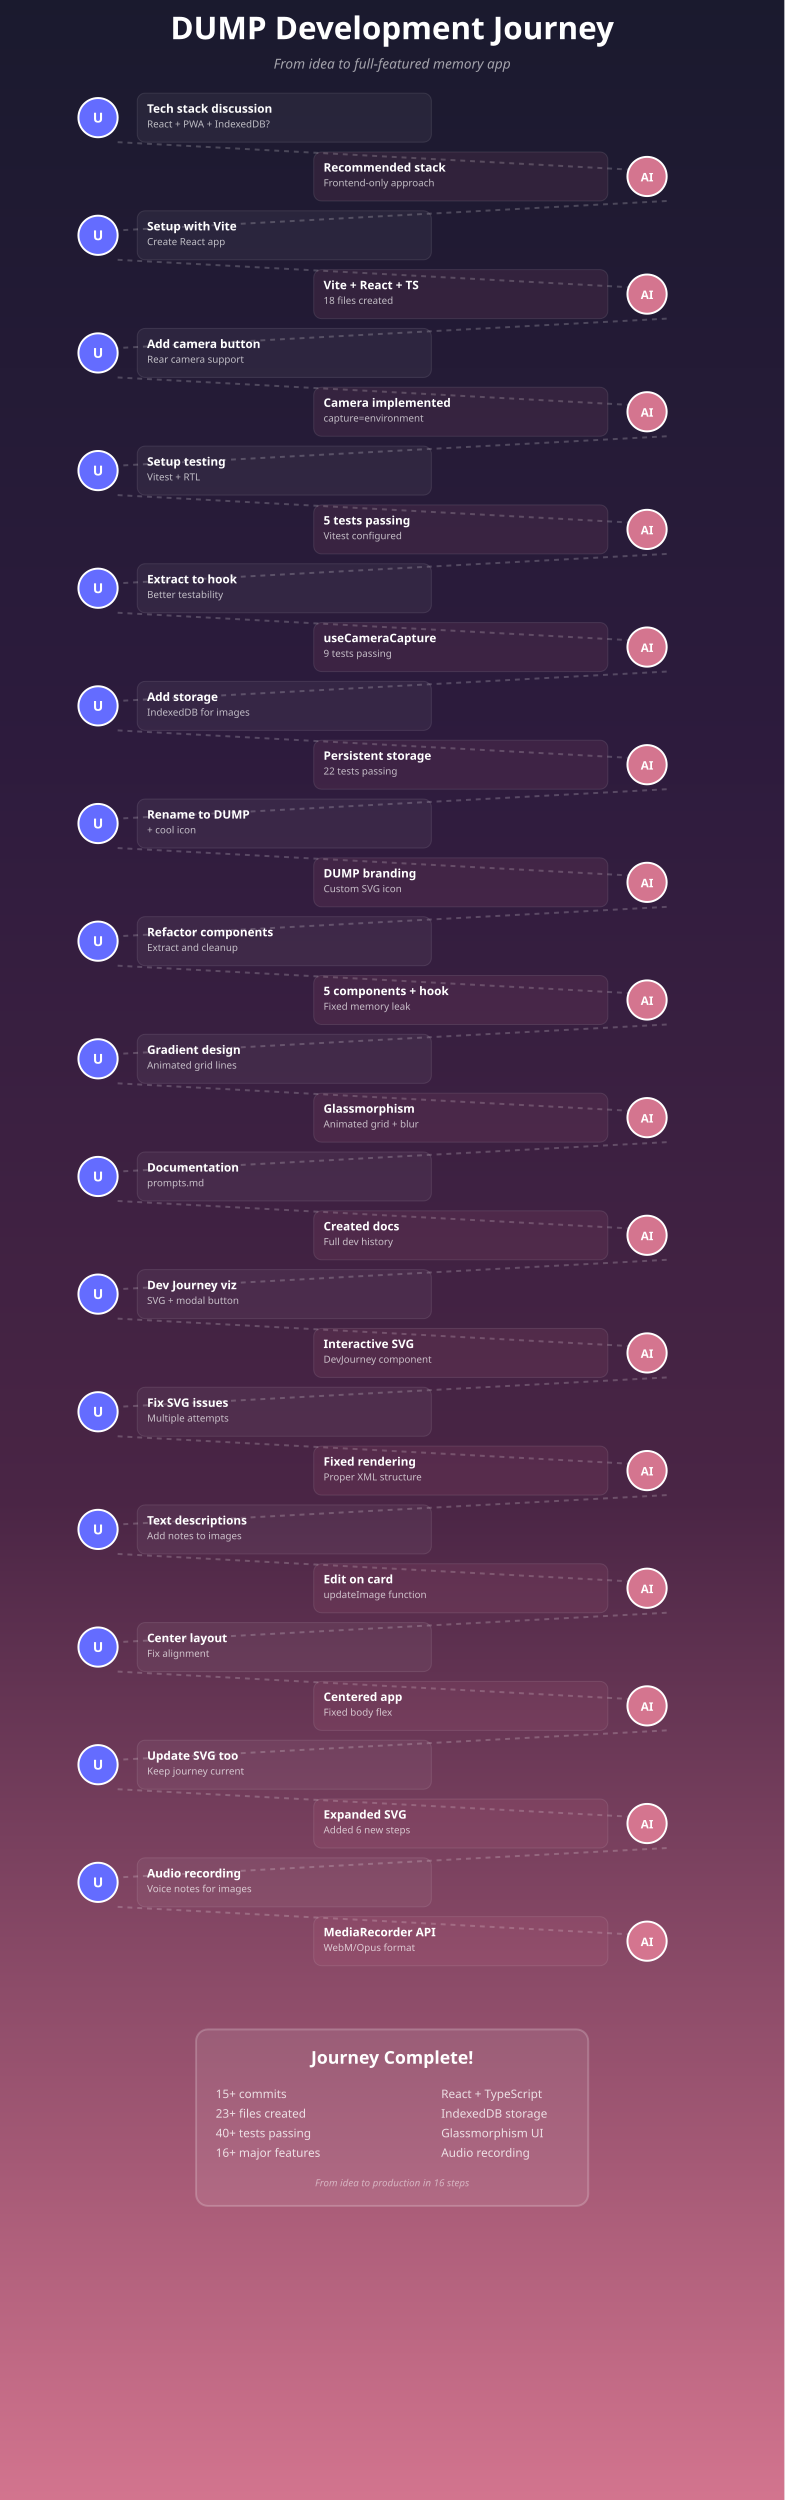
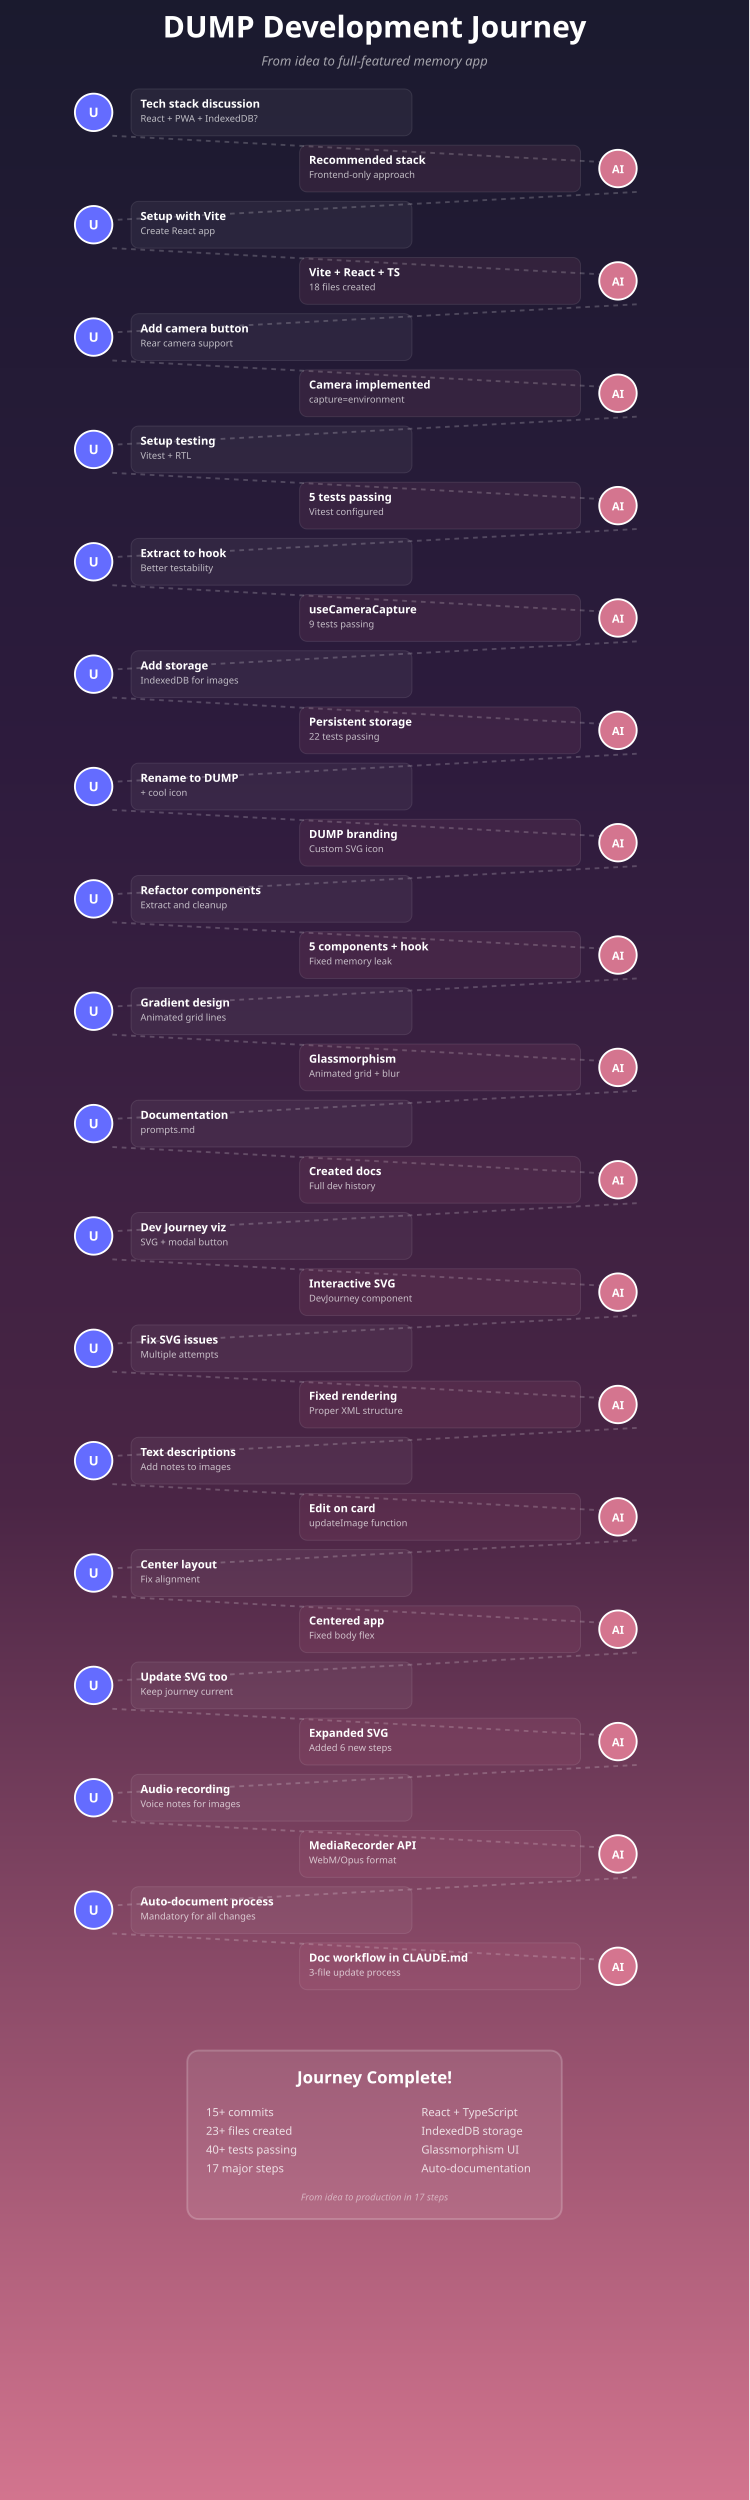
- <svg xmlns="http://www.w3.org/2000/svg" viewBox="0 0 800 2550" width="800" height="2550">
+ <svg xmlns="http://www.w3.org/2000/svg" viewBox="0 0 800 2670" width="800" height="2670">
  <defs>
    <linearGradient id="bgGradient" x1="0%" y1="0%" x2="0%" y2="100%">
      <stop offset="0%" style="stop-color:#1a1a2e;stop-opacity:1" />
      <stop offset="30%" style="stop-color:#2d1b3d;stop-opacity:1" />
      <stop offset="60%" style="stop-color:#4a2545;stop-opacity:1" />
      <stop offset="100%" style="stop-color:#d4758f;stop-opacity:1" />
    </linearGradient>
  </defs>
-   <rect width="800" height="2550" fill="url(#bgGradient)" />
+   <rect width="800" height="2670" fill="url(#bgGradient)" />
  <text x="400" y="40" font-size="32" font-weight="900" fill="#fff" text-anchor="middle" font-family="system-ui, sans-serif">
    DUMP Development Journey
  </text>
  <text x="400" y="70" font-size="14" fill="rgba(255,255,255,0.6)" text-anchor="middle" font-style="italic" font-family="system-ui, sans-serif">
    From idea to full-featured memory app
  </text>
  <g transform="translate(100, 120)">
    <circle r="20" fill="#646cff" stroke="#fff" stroke-width="2" />
    <text x="0" y="5" font-size="14" fill="#fff" text-anchor="middle" font-weight="bold" font-family="system-ui, sans-serif">U</text>
    <rect x="40" y="-25" width="300" height="50" rx="8" fill="rgba(255,255,255,0.05)" stroke="rgba(255,255,255,0.1)" />
    <text x="50" y="-5" font-size="12" fill="#fff" font-weight="600" font-family="system-ui, sans-serif">Tech stack discussion</text>
    <text x="50" y="10" font-size="10" fill="rgba(255,255,255,0.7)" font-family="system-ui, sans-serif">React + PWA + IndexedDB?</text>
  </g>
  <line x1="120" y1="145" x2="680" y2="175" stroke="rgba(255,255,255,0.2)" stroke-width="2" stroke-dasharray="5,5" />
  <g transform="translate(660, 180)">
    <circle r="20" fill="#d4758f" stroke="#fff" stroke-width="2" />
    <text x="0" y="5" font-size="12" fill="#fff" text-anchor="middle" font-weight="bold" font-family="system-ui, sans-serif">AI</text>
    <rect x="-340" y="-25" width="300" height="50" rx="8" fill="rgba(212,117,143,0.1)" stroke="rgba(255,255,255,0.1)" />
    <text x="-330" y="-5" font-size="12" fill="#fff" font-weight="600" font-family="system-ui, sans-serif">Recommended stack</text>
    <text x="-330" y="10" font-size="10" fill="rgba(255,255,255,0.7)" font-family="system-ui, sans-serif">Frontend-only approach</text>
  </g>
  <line x1="680" y1="205" x2="120" y2="235" stroke="rgba(255,255,255,0.2)" stroke-width="2" stroke-dasharray="5,5" />
  <g transform="translate(100, 240)">
    <circle r="20" fill="#646cff" stroke="#fff" stroke-width="2" />
    <text x="0" y="5" font-size="14" fill="#fff" text-anchor="middle" font-weight="bold" font-family="system-ui, sans-serif">U</text>
    <rect x="40" y="-25" width="300" height="50" rx="8" fill="rgba(255,255,255,0.05)" stroke="rgba(255,255,255,0.1)" />
    <text x="50" y="-5" font-size="12" fill="#fff" font-weight="600" font-family="system-ui, sans-serif">Setup with Vite</text>
    <text x="50" y="10" font-size="10" fill="rgba(255,255,255,0.7)" font-family="system-ui, sans-serif">Create React app</text>
  </g>
  <line x1="120" y1="265" x2="680" y2="295" stroke="rgba(255,255,255,0.2)" stroke-width="2" stroke-dasharray="5,5" />
  <g transform="translate(660, 300)">
    <circle r="20" fill="#d4758f" stroke="#fff" stroke-width="2" />
    <text x="0" y="5" font-size="12" fill="#fff" text-anchor="middle" font-weight="bold" font-family="system-ui, sans-serif">AI</text>
    <rect x="-340" y="-25" width="300" height="50" rx="8" fill="rgba(212,117,143,0.1)" stroke="rgba(255,255,255,0.1)" />
    <text x="-330" y="-5" font-size="12" fill="#fff" font-weight="600" font-family="system-ui, sans-serif">Vite + React + TS</text>
    <text x="-330" y="10" font-size="10" fill="rgba(255,255,255,0.7)" font-family="system-ui, sans-serif">18 files created</text>
  </g>
  <line x1="680" y1="325" x2="120" y2="355" stroke="rgba(255,255,255,0.2)" stroke-width="2" stroke-dasharray="5,5" />
  <g transform="translate(100, 360)">
    <circle r="20" fill="#646cff" stroke="#fff" stroke-width="2" />
    <text x="0" y="5" font-size="14" fill="#fff" text-anchor="middle" font-weight="bold" font-family="system-ui, sans-serif">U</text>
    <rect x="40" y="-25" width="300" height="50" rx="8" fill="rgba(255,255,255,0.05)" stroke="rgba(255,255,255,0.1)" />
    <text x="50" y="-5" font-size="12" fill="#fff" font-weight="600" font-family="system-ui, sans-serif">Add camera button</text>
    <text x="50" y="10" font-size="10" fill="rgba(255,255,255,0.7)" font-family="system-ui, sans-serif">Rear camera support</text>
  </g>
  <line x1="120" y1="385" x2="680" y2="415" stroke="rgba(255,255,255,0.2)" stroke-width="2" stroke-dasharray="5,5" />
  <g transform="translate(660, 420)">
    <circle r="20" fill="#d4758f" stroke="#fff" stroke-width="2" />
    <text x="0" y="5" font-size="12" fill="#fff" text-anchor="middle" font-weight="bold" font-family="system-ui, sans-serif">AI</text>
    <rect x="-340" y="-25" width="300" height="50" rx="8" fill="rgba(212,117,143,0.1)" stroke="rgba(255,255,255,0.1)" />
    <text x="-330" y="-5" font-size="12" fill="#fff" font-weight="600" font-family="system-ui, sans-serif">Camera implemented</text>
    <text x="-330" y="10" font-size="10" fill="rgba(255,255,255,0.7)" font-family="system-ui, sans-serif">capture=environment</text>
  </g>
  <line x1="680" y1="445" x2="120" y2="475" stroke="rgba(255,255,255,0.2)" stroke-width="2" stroke-dasharray="5,5" />
  <g transform="translate(100, 480)">
    <circle r="20" fill="#646cff" stroke="#fff" stroke-width="2" />
    <text x="0" y="5" font-size="14" fill="#fff" text-anchor="middle" font-weight="bold" font-family="system-ui, sans-serif">U</text>
    <rect x="40" y="-25" width="300" height="50" rx="8" fill="rgba(255,255,255,0.05)" stroke="rgba(255,255,255,0.1)" />
    <text x="50" y="-5" font-size="12" fill="#fff" font-weight="600" font-family="system-ui, sans-serif">Setup testing</text>
    <text x="50" y="10" font-size="10" fill="rgba(255,255,255,0.7)" font-family="system-ui, sans-serif">Vitest + RTL</text>
  </g>
  <line x1="120" y1="505" x2="680" y2="535" stroke="rgba(255,255,255,0.2)" stroke-width="2" stroke-dasharray="5,5" />
  <g transform="translate(660, 540)">
    <circle r="20" fill="#d4758f" stroke="#fff" stroke-width="2" />
    <text x="0" y="5" font-size="12" fill="#fff" text-anchor="middle" font-weight="bold" font-family="system-ui, sans-serif">AI</text>
    <rect x="-340" y="-25" width="300" height="50" rx="8" fill="rgba(212,117,143,0.1)" stroke="rgba(255,255,255,0.1)" />
    <text x="-330" y="-5" font-size="12" fill="#fff" font-weight="600" font-family="system-ui, sans-serif">5 tests passing</text>
    <text x="-330" y="10" font-size="10" fill="rgba(255,255,255,0.7)" font-family="system-ui, sans-serif">Vitest configured</text>
  </g>
  <line x1="680" y1="565" x2="120" y2="595" stroke="rgba(255,255,255,0.2)" stroke-width="2" stroke-dasharray="5,5" />
  <g transform="translate(100, 600)">
    <circle r="20" fill="#646cff" stroke="#fff" stroke-width="2" />
    <text x="0" y="5" font-size="14" fill="#fff" text-anchor="middle" font-weight="bold" font-family="system-ui, sans-serif">U</text>
    <rect x="40" y="-25" width="300" height="50" rx="8" fill="rgba(255,255,255,0.05)" stroke="rgba(255,255,255,0.1)" />
    <text x="50" y="-5" font-size="12" fill="#fff" font-weight="600" font-family="system-ui, sans-serif">Extract to hook</text>
    <text x="50" y="10" font-size="10" fill="rgba(255,255,255,0.7)" font-family="system-ui, sans-serif">Better testability</text>
  </g>
  <line x1="120" y1="625" x2="680" y2="655" stroke="rgba(255,255,255,0.2)" stroke-width="2" stroke-dasharray="5,5" />
  <g transform="translate(660, 660)">
    <circle r="20" fill="#d4758f" stroke="#fff" stroke-width="2" />
    <text x="0" y="5" font-size="12" fill="#fff" text-anchor="middle" font-weight="bold" font-family="system-ui, sans-serif">AI</text>
    <rect x="-340" y="-25" width="300" height="50" rx="8" fill="rgba(212,117,143,0.1)" stroke="rgba(255,255,255,0.1)" />
    <text x="-330" y="-5" font-size="12" fill="#fff" font-weight="600" font-family="system-ui, sans-serif">useCameraCapture</text>
    <text x="-330" y="10" font-size="10" fill="rgba(255,255,255,0.7)" font-family="system-ui, sans-serif">9 tests passing</text>
  </g>
  <line x1="680" y1="685" x2="120" y2="715" stroke="rgba(255,255,255,0.2)" stroke-width="2" stroke-dasharray="5,5" />
  <g transform="translate(100, 720)">
    <circle r="20" fill="#646cff" stroke="#fff" stroke-width="2" />
    <text x="0" y="5" font-size="14" fill="#fff" text-anchor="middle" font-weight="bold" font-family="system-ui, sans-serif">U</text>
    <rect x="40" y="-25" width="300" height="50" rx="8" fill="rgba(255,255,255,0.05)" stroke="rgba(255,255,255,0.1)" />
    <text x="50" y="-5" font-size="12" fill="#fff" font-weight="600" font-family="system-ui, sans-serif">Add storage</text>
    <text x="50" y="10" font-size="10" fill="rgba(255,255,255,0.7)" font-family="system-ui, sans-serif">IndexedDB for images</text>
  </g>
  <line x1="120" y1="745" x2="680" y2="775" stroke="rgba(255,255,255,0.2)" stroke-width="2" stroke-dasharray="5,5" />
  <g transform="translate(660, 780)">
    <circle r="20" fill="#d4758f" stroke="#fff" stroke-width="2" />
    <text x="0" y="5" font-size="12" fill="#fff" text-anchor="middle" font-weight="bold" font-family="system-ui, sans-serif">AI</text>
    <rect x="-340" y="-25" width="300" height="50" rx="8" fill="rgba(212,117,143,0.1)" stroke="rgba(255,255,255,0.1)" />
    <text x="-330" y="-5" font-size="12" fill="#fff" font-weight="600" font-family="system-ui, sans-serif">Persistent storage</text>
    <text x="-330" y="10" font-size="10" fill="rgba(255,255,255,0.7)" font-family="system-ui, sans-serif">22 tests passing</text>
  </g>
  <line x1="680" y1="805" x2="120" y2="835" stroke="rgba(255,255,255,0.2)" stroke-width="2" stroke-dasharray="5,5" />
  <g transform="translate(100, 840)">
    <circle r="20" fill="#646cff" stroke="#fff" stroke-width="2" />
    <text x="0" y="5" font-size="14" fill="#fff" text-anchor="middle" font-weight="bold" font-family="system-ui, sans-serif">U</text>
    <rect x="40" y="-25" width="300" height="50" rx="8" fill="rgba(255,255,255,0.05)" stroke="rgba(255,255,255,0.1)" />
    <text x="50" y="-5" font-size="12" fill="#fff" font-weight="600" font-family="system-ui, sans-serif">Rename to DUMP</text>
    <text x="50" y="10" font-size="10" fill="rgba(255,255,255,0.7)" font-family="system-ui, sans-serif">+ cool icon</text>
  </g>
  <line x1="120" y1="865" x2="680" y2="895" stroke="rgba(255,255,255,0.2)" stroke-width="2" stroke-dasharray="5,5" />
  <g transform="translate(660, 900)">
    <circle r="20" fill="#d4758f" stroke="#fff" stroke-width="2" />
    <text x="0" y="5" font-size="12" fill="#fff" text-anchor="middle" font-weight="bold" font-family="system-ui, sans-serif">AI</text>
    <rect x="-340" y="-25" width="300" height="50" rx="8" fill="rgba(212,117,143,0.1)" stroke="rgba(255,255,255,0.1)" />
    <text x="-330" y="-5" font-size="12" fill="#fff" font-weight="600" font-family="system-ui, sans-serif">DUMP branding</text>
    <text x="-330" y="10" font-size="10" fill="rgba(255,255,255,0.7)" font-family="system-ui, sans-serif">Custom SVG icon</text>
  </g>
  <line x1="680" y1="925" x2="120" y2="955" stroke="rgba(255,255,255,0.2)" stroke-width="2" stroke-dasharray="5,5" />
  <g transform="translate(100, 960)">
    <circle r="20" fill="#646cff" stroke="#fff" stroke-width="2" />
    <text x="0" y="5" font-size="14" fill="#fff" text-anchor="middle" font-weight="bold" font-family="system-ui, sans-serif">U</text>
    <rect x="40" y="-25" width="300" height="50" rx="8" fill="rgba(255,255,255,0.05)" stroke="rgba(255,255,255,0.1)" />
    <text x="50" y="-5" font-size="12" fill="#fff" font-weight="600" font-family="system-ui, sans-serif">Refactor components</text>
    <text x="50" y="10" font-size="10" fill="rgba(255,255,255,0.7)" font-family="system-ui, sans-serif">Extract and cleanup</text>
  </g>
  <line x1="120" y1="985" x2="680" y2="1015" stroke="rgba(255,255,255,0.2)" stroke-width="2" stroke-dasharray="5,5" />
  <g transform="translate(660, 1020)">
    <circle r="20" fill="#d4758f" stroke="#fff" stroke-width="2" />
    <text x="0" y="5" font-size="12" fill="#fff" text-anchor="middle" font-weight="bold" font-family="system-ui, sans-serif">AI</text>
    <rect x="-340" y="-25" width="300" height="50" rx="8" fill="rgba(212,117,143,0.1)" stroke="rgba(255,255,255,0.1)" />
    <text x="-330" y="-5" font-size="12" fill="#fff" font-weight="600" font-family="system-ui, sans-serif">5 components + hook</text>
    <text x="-330" y="10" font-size="10" fill="rgba(255,255,255,0.7)" font-family="system-ui, sans-serif">Fixed memory leak</text>
  </g>
  <line x1="680" y1="1045" x2="120" y2="1075" stroke="rgba(255,255,255,0.2)" stroke-width="2" stroke-dasharray="5,5" />
  <g transform="translate(100, 1080)">
    <circle r="20" fill="#646cff" stroke="#fff" stroke-width="2" />
    <text x="0" y="5" font-size="14" fill="#fff" text-anchor="middle" font-weight="bold" font-family="system-ui, sans-serif">U</text>
    <rect x="40" y="-25" width="300" height="50" rx="8" fill="rgba(255,255,255,0.05)" stroke="rgba(255,255,255,0.1)" />
    <text x="50" y="-5" font-size="12" fill="#fff" font-weight="600" font-family="system-ui, sans-serif">Gradient design</text>
    <text x="50" y="10" font-size="10" fill="rgba(255,255,255,0.7)" font-family="system-ui, sans-serif">Animated grid lines</text>
  </g>
  <line x1="120" y1="1105" x2="680" y2="1135" stroke="rgba(255,255,255,0.2)" stroke-width="2" stroke-dasharray="5,5" />
  <g transform="translate(660, 1140)">
    <circle r="20" fill="#d4758f" stroke="#fff" stroke-width="2" />
    <text x="0" y="5" font-size="12" fill="#fff" text-anchor="middle" font-weight="bold" font-family="system-ui, sans-serif">AI</text>
    <rect x="-340" y="-25" width="300" height="50" rx="8" fill="rgba(212,117,143,0.1)" stroke="rgba(255,255,255,0.1)" />
    <text x="-330" y="-5" font-size="12" fill="#fff" font-weight="600" font-family="system-ui, sans-serif">Glassmorphism</text>
    <text x="-330" y="10" font-size="10" fill="rgba(255,255,255,0.7)" font-family="system-ui, sans-serif">Animated grid + blur</text>
  </g>
  <line x1="680" y1="1165" x2="120" y2="1195" stroke="rgba(255,255,255,0.2)" stroke-width="2" stroke-dasharray="5,5" />
  <g transform="translate(100, 1200)">
    <circle r="20" fill="#646cff" stroke="#fff" stroke-width="2" />
    <text x="0" y="5" font-size="14" fill="#fff" text-anchor="middle" font-weight="bold" font-family="system-ui, sans-serif">U</text>
    <rect x="40" y="-25" width="300" height="50" rx="8" fill="rgba(255,255,255,0.05)" stroke="rgba(255,255,255,0.1)" />
    <text x="50" y="-5" font-size="12" fill="#fff" font-weight="600" font-family="system-ui, sans-serif">Documentation</text>
    <text x="50" y="10" font-size="10" fill="rgba(255,255,255,0.7)" font-family="system-ui, sans-serif">prompts.md</text>
  </g>
  <line x1="120" y1="1225" x2="680" y2="1255" stroke="rgba(255,255,255,0.2)" stroke-width="2" stroke-dasharray="5,5" />
  <g transform="translate(660, 1260)">
    <circle r="20" fill="#d4758f" stroke="#fff" stroke-width="2" />
    <text x="0" y="5" font-size="12" fill="#fff" text-anchor="middle" font-weight="bold" font-family="system-ui, sans-serif">AI</text>
    <rect x="-340" y="-25" width="300" height="50" rx="8" fill="rgba(212,117,143,0.1)" stroke="rgba(255,255,255,0.1)" />
    <text x="-330" y="-5" font-size="12" fill="#fff" font-weight="600" font-family="system-ui, sans-serif">Created docs</text>
    <text x="-330" y="10" font-size="10" fill="rgba(255,255,255,0.7)" font-family="system-ui, sans-serif">Full dev history</text>
  </g>
  <line x1="680" y1="1285" x2="120" y2="1315" stroke="rgba(255,255,255,0.2)" stroke-width="2" stroke-dasharray="5,5" />
  <g transform="translate(100, 1320)">
    <circle r="20" fill="#646cff" stroke="#fff" stroke-width="2" />
    <text x="0" y="5" font-size="14" fill="#fff" text-anchor="middle" font-weight="bold" font-family="system-ui, sans-serif">U</text>
    <rect x="40" y="-25" width="300" height="50" rx="8" fill="rgba(255,255,255,0.05)" stroke="rgba(255,255,255,0.1)" />
    <text x="50" y="-5" font-size="12" fill="#fff" font-weight="600" font-family="system-ui, sans-serif">Dev Journey viz</text>
    <text x="50" y="10" font-size="10" fill="rgba(255,255,255,0.7)" font-family="system-ui, sans-serif">SVG + modal button</text>
  </g>
  <line x1="120" y1="1345" x2="680" y2="1375" stroke="rgba(255,255,255,0.2)" stroke-width="2" stroke-dasharray="5,5" />
  <g transform="translate(660, 1380)">
    <circle r="20" fill="#d4758f" stroke="#fff" stroke-width="2" />
    <text x="0" y="5" font-size="12" fill="#fff" text-anchor="middle" font-weight="bold" font-family="system-ui, sans-serif">AI</text>
    <rect x="-340" y="-25" width="300" height="50" rx="8" fill="rgba(212,117,143,0.1)" stroke="rgba(255,255,255,0.1)" />
    <text x="-330" y="-5" font-size="12" fill="#fff" font-weight="600" font-family="system-ui, sans-serif">Interactive SVG</text>
    <text x="-330" y="10" font-size="10" fill="rgba(255,255,255,0.7)" font-family="system-ui, sans-serif">DevJourney component</text>
  </g>
  <line x1="680" y1="1405" x2="120" y2="1435" stroke="rgba(255,255,255,0.2)" stroke-width="2" stroke-dasharray="5,5" />
  <g transform="translate(100, 1440)">
    <circle r="20" fill="#646cff" stroke="#fff" stroke-width="2" />
    <text x="0" y="5" font-size="14" fill="#fff" text-anchor="middle" font-weight="bold" font-family="system-ui, sans-serif">U</text>
    <rect x="40" y="-25" width="300" height="50" rx="8" fill="rgba(255,255,255,0.05)" stroke="rgba(255,255,255,0.1)" />
    <text x="50" y="-5" font-size="12" fill="#fff" font-weight="600" font-family="system-ui, sans-serif">Fix SVG issues</text>
    <text x="50" y="10" font-size="10" fill="rgba(255,255,255,0.7)" font-family="system-ui, sans-serif">Multiple attempts</text>
  </g>
  <line x1="120" y1="1465" x2="680" y2="1495" stroke="rgba(255,255,255,0.2)" stroke-width="2" stroke-dasharray="5,5" />
  <g transform="translate(660, 1500)">
    <circle r="20" fill="#d4758f" stroke="#fff" stroke-width="2" />
    <text x="0" y="5" font-size="12" fill="#fff" text-anchor="middle" font-weight="bold" font-family="system-ui, sans-serif">AI</text>
    <rect x="-340" y="-25" width="300" height="50" rx="8" fill="rgba(212,117,143,0.1)" stroke="rgba(255,255,255,0.1)" />
    <text x="-330" y="-5" font-size="12" fill="#fff" font-weight="600" font-family="system-ui, sans-serif">Fixed rendering</text>
    <text x="-330" y="10" font-size="10" fill="rgba(255,255,255,0.7)" font-family="system-ui, sans-serif">Proper XML structure</text>
  </g>
  <line x1="680" y1="1525" x2="120" y2="1555" stroke="rgba(255,255,255,0.2)" stroke-width="2" stroke-dasharray="5,5" />
  <g transform="translate(100, 1560)">
    <circle r="20" fill="#646cff" stroke="#fff" stroke-width="2" />
    <text x="0" y="5" font-size="14" fill="#fff" text-anchor="middle" font-weight="bold" font-family="system-ui, sans-serif">U</text>
    <rect x="40" y="-25" width="300" height="50" rx="8" fill="rgba(255,255,255,0.05)" stroke="rgba(255,255,255,0.1)" />
    <text x="50" y="-5" font-size="12" fill="#fff" font-weight="600" font-family="system-ui, sans-serif">Text descriptions</text>
    <text x="50" y="10" font-size="10" fill="rgba(255,255,255,0.7)" font-family="system-ui, sans-serif">Add notes to images</text>
  </g>
  <line x1="120" y1="1585" x2="680" y2="1615" stroke="rgba(255,255,255,0.2)" stroke-width="2" stroke-dasharray="5,5" />
  <g transform="translate(660, 1620)">
    <circle r="20" fill="#d4758f" stroke="#fff" stroke-width="2" />
    <text x="0" y="5" font-size="12" fill="#fff" text-anchor="middle" font-weight="bold" font-family="system-ui, sans-serif">AI</text>
    <rect x="-340" y="-25" width="300" height="50" rx="8" fill="rgba(212,117,143,0.1)" stroke="rgba(255,255,255,0.1)" />
    <text x="-330" y="-5" font-size="12" fill="#fff" font-weight="600" font-family="system-ui, sans-serif">Edit on card</text>
    <text x="-330" y="10" font-size="10" fill="rgba(255,255,255,0.7)" font-family="system-ui, sans-serif">updateImage function</text>
  </g>
  <line x1="680" y1="1645" x2="120" y2="1675" stroke="rgba(255,255,255,0.2)" stroke-width="2" stroke-dasharray="5,5" />
  <g transform="translate(100, 1680)">
    <circle r="20" fill="#646cff" stroke="#fff" stroke-width="2" />
    <text x="0" y="5" font-size="14" fill="#fff" text-anchor="middle" font-weight="bold" font-family="system-ui, sans-serif">U</text>
    <rect x="40" y="-25" width="300" height="50" rx="8" fill="rgba(255,255,255,0.05)" stroke="rgba(255,255,255,0.1)" />
    <text x="50" y="-5" font-size="12" fill="#fff" font-weight="600" font-family="system-ui, sans-serif">Center layout</text>
    <text x="50" y="10" font-size="10" fill="rgba(255,255,255,0.7)" font-family="system-ui, sans-serif">Fix alignment</text>
  </g>
  <line x1="120" y1="1705" x2="680" y2="1735" stroke="rgba(255,255,255,0.2)" stroke-width="2" stroke-dasharray="5,5" />
  <g transform="translate(660, 1740)">
    <circle r="20" fill="#d4758f" stroke="#fff" stroke-width="2" />
    <text x="0" y="5" font-size="12" fill="#fff" text-anchor="middle" font-weight="bold" font-family="system-ui, sans-serif">AI</text>
    <rect x="-340" y="-25" width="300" height="50" rx="8" fill="rgba(212,117,143,0.1)" stroke="rgba(255,255,255,0.1)" />
    <text x="-330" y="-5" font-size="12" fill="#fff" font-weight="600" font-family="system-ui, sans-serif">Centered app</text>
    <text x="-330" y="10" font-size="10" fill="rgba(255,255,255,0.7)" font-family="system-ui, sans-serif">Fixed body flex</text>
  </g>
  <line x1="680" y1="1765" x2="120" y2="1795" stroke="rgba(255,255,255,0.2)" stroke-width="2" stroke-dasharray="5,5" />
  <g transform="translate(100, 1800)">
    <circle r="20" fill="#646cff" stroke="#fff" stroke-width="2" />
    <text x="0" y="5" font-size="14" fill="#fff" text-anchor="middle" font-weight="bold" font-family="system-ui, sans-serif">U</text>
    <rect x="40" y="-25" width="300" height="50" rx="8" fill="rgba(255,255,255,0.05)" stroke="rgba(255,255,255,0.1)" />
    <text x="50" y="-5" font-size="12" fill="#fff" font-weight="600" font-family="system-ui, sans-serif">Update SVG too</text>
    <text x="50" y="10" font-size="10" fill="rgba(255,255,255,0.7)" font-family="system-ui, sans-serif">Keep journey current</text>
  </g>
  <line x1="120" y1="1825" x2="680" y2="1855" stroke="rgba(255,255,255,0.2)" stroke-width="2" stroke-dasharray="5,5" />
  <g transform="translate(660, 1860)">
    <circle r="20" fill="#d4758f" stroke="#fff" stroke-width="2" />
    <text x="0" y="5" font-size="12" fill="#fff" text-anchor="middle" font-weight="bold" font-family="system-ui, sans-serif">AI</text>
    <rect x="-340" y="-25" width="300" height="50" rx="8" fill="rgba(212,117,143,0.1)" stroke="rgba(255,255,255,0.1)" />
    <text x="-330" y="-5" font-size="12" fill="#fff" font-weight="600" font-family="system-ui, sans-serif">Expanded SVG</text>
    <text x="-330" y="10" font-size="10" fill="rgba(255,255,255,0.7)" font-family="system-ui, sans-serif">Added 6 new steps</text>
  </g>
  <line x1="680" y1="1885" x2="120" y2="1915" stroke="rgba(255,255,255,0.2)" stroke-width="2" stroke-dasharray="5,5" />
  <g transform="translate(100, 1920)">
    <circle r="20" fill="#646cff" stroke="#fff" stroke-width="2" />
    <text x="0" y="5" font-size="14" fill="#fff" text-anchor="middle" font-weight="bold" font-family="system-ui, sans-serif">U</text>
    <rect x="40" y="-25" width="300" height="50" rx="8" fill="rgba(255,255,255,0.05)" stroke="rgba(255,255,255,0.1)" />
    <text x="50" y="-5" font-size="12" fill="#fff" font-weight="600" font-family="system-ui, sans-serif">Audio recording</text>
    <text x="50" y="10" font-size="10" fill="rgba(255,255,255,0.7)" font-family="system-ui, sans-serif">Voice notes for images</text>
  </g>
  <line x1="120" y1="1945" x2="680" y2="1975" stroke="rgba(255,255,255,0.2)" stroke-width="2" stroke-dasharray="5,5" />
  <g transform="translate(660, 1980)">
    <circle r="20" fill="#d4758f" stroke="#fff" stroke-width="2" />
    <text x="0" y="5" font-size="12" fill="#fff" text-anchor="middle" font-weight="bold" font-family="system-ui, sans-serif">AI</text>
    <rect x="-340" y="-25" width="300" height="50" rx="8" fill="rgba(212,117,143,0.1)" stroke="rgba(255,255,255,0.1)" />
    <text x="-330" y="-5" font-size="12" fill="#fff" font-weight="600" font-family="system-ui, sans-serif">MediaRecorder API</text>
    <text x="-330" y="10" font-size="10" fill="rgba(255,255,255,0.7)" font-family="system-ui, sans-serif">WebM/Opus format</text>
  </g>
-   <rect x="200" y="2070" width="400" height="180" rx="12" fill="rgba(255,255,255,0.08)" stroke="rgba(255,255,255,0.2)" stroke-width="2" />
-   <text x="400" y="2105" font-size="18" font-weight="700" fill="#fff" text-anchor="middle" font-family="system-ui, sans-serif">Journey Complete!</text>
-   <text x="220" y="2140" font-size="12" fill="rgba(255,255,255,0.8)" font-family="system-ui, sans-serif">15+ commits</text>
-   <text x="220" y="2160" font-size="12" fill="rgba(255,255,255,0.8)" font-family="system-ui, sans-serif">23+ files created</text>
-   <text x="220" y="2180" font-size="12" fill="rgba(255,255,255,0.8)" font-family="system-ui, sans-serif">40+ tests passing</text>
-   <text x="220" y="2200" font-size="12" fill="rgba(255,255,255,0.8)" font-family="system-ui, sans-serif">16+ major features</text>
-   <text x="450" y="2140" font-size="12" fill="rgba(255,255,255,0.8)" font-family="system-ui, sans-serif">React + TypeScript</text>
-   <text x="450" y="2160" font-size="12" fill="rgba(255,255,255,0.8)" font-family="system-ui, sans-serif">IndexedDB storage</text>
-   <text x="450" y="2180" font-size="12" fill="rgba(255,255,255,0.8)" font-family="system-ui, sans-serif">Glassmorphism UI</text>
-   <text x="450" y="2200" font-size="12" fill="rgba(255,255,255,0.8)" font-family="system-ui, sans-serif">Audio recording</text>
-   <text x="400" y="2230" font-size="10" fill="rgba(255,255,255,0.5)" text-anchor="middle" font-style="italic" font-family="system-ui, sans-serif">
-     From idea to production in 16 steps
+   <line x1="680" y1="2005" x2="120" y2="2035" stroke="rgba(255,255,255,0.2)" stroke-width="2" stroke-dasharray="5,5" />
+   <g transform="translate(100, 2040)">
+     <circle r="20" fill="#646cff" stroke="#fff" stroke-width="2" />
+     <text x="0" y="5" font-size="14" fill="#fff" text-anchor="middle" font-weight="bold" font-family="system-ui, sans-serif">U</text>
+     <rect x="40" y="-25" width="300" height="50" rx="8" fill="rgba(255,255,255,0.05)" stroke="rgba(255,255,255,0.1)" />
+     <text x="50" y="-5" font-size="12" fill="#fff" font-weight="600" font-family="system-ui, sans-serif">Auto-document process</text>
+     <text x="50" y="10" font-size="10" fill="rgba(255,255,255,0.7)" font-family="system-ui, sans-serif">Mandatory for all changes</text>
+   </g>
+   <line x1="120" y1="2065" x2="680" y2="2095" stroke="rgba(255,255,255,0.2)" stroke-width="2" stroke-dasharray="5,5" />
+   <g transform="translate(660, 2100)">
+     <circle r="20" fill="#d4758f" stroke="#fff" stroke-width="2" />
+     <text x="0" y="5" font-size="12" fill="#fff" text-anchor="middle" font-weight="bold" font-family="system-ui, sans-serif">AI</text>
+     <rect x="-340" y="-25" width="300" height="50" rx="8" fill="rgba(212,117,143,0.1)" stroke="rgba(255,255,255,0.1)" />
+     <text x="-330" y="-5" font-size="12" fill="#fff" font-weight="600" font-family="system-ui, sans-serif">Doc workflow in CLAUDE.md</text>
+     <text x="-330" y="10" font-size="10" fill="rgba(255,255,255,0.7)" font-family="system-ui, sans-serif">3-file update process</text>
+   </g>
+   <rect x="200" y="2190" width="400" height="180" rx="12" fill="rgba(255,255,255,0.08)" stroke="rgba(255,255,255,0.2)" stroke-width="2" />
+   <text x="400" y="2225" font-size="18" font-weight="700" fill="#fff" text-anchor="middle" font-family="system-ui, sans-serif">Journey Complete!</text>
+   <text x="220" y="2260" font-size="12" fill="rgba(255,255,255,0.8)" font-family="system-ui, sans-serif">15+ commits</text>
+   <text x="220" y="2280" font-size="12" fill="rgba(255,255,255,0.8)" font-family="system-ui, sans-serif">23+ files created</text>
+   <text x="220" y="2300" font-size="12" fill="rgba(255,255,255,0.8)" font-family="system-ui, sans-serif">40+ tests passing</text>
+   <text x="220" y="2320" font-size="12" fill="rgba(255,255,255,0.8)" font-family="system-ui, sans-serif">17 major steps</text>
+   <text x="450" y="2260" font-size="12" fill="rgba(255,255,255,0.8)" font-family="system-ui, sans-serif">React + TypeScript</text>
+   <text x="450" y="2280" font-size="12" fill="rgba(255,255,255,0.8)" font-family="system-ui, sans-serif">IndexedDB storage</text>
+   <text x="450" y="2300" font-size="12" fill="rgba(255,255,255,0.8)" font-family="system-ui, sans-serif">Glassmorphism UI</text>
+   <text x="450" y="2320" font-size="12" fill="rgba(255,255,255,0.8)" font-family="system-ui, sans-serif">Auto-documentation</text>
+   <text x="400" y="2350" font-size="10" fill="rgba(255,255,255,0.5)" text-anchor="middle" font-style="italic" font-family="system-ui, sans-serif">
+     From idea to production in 17 steps
  </text>
</svg>
